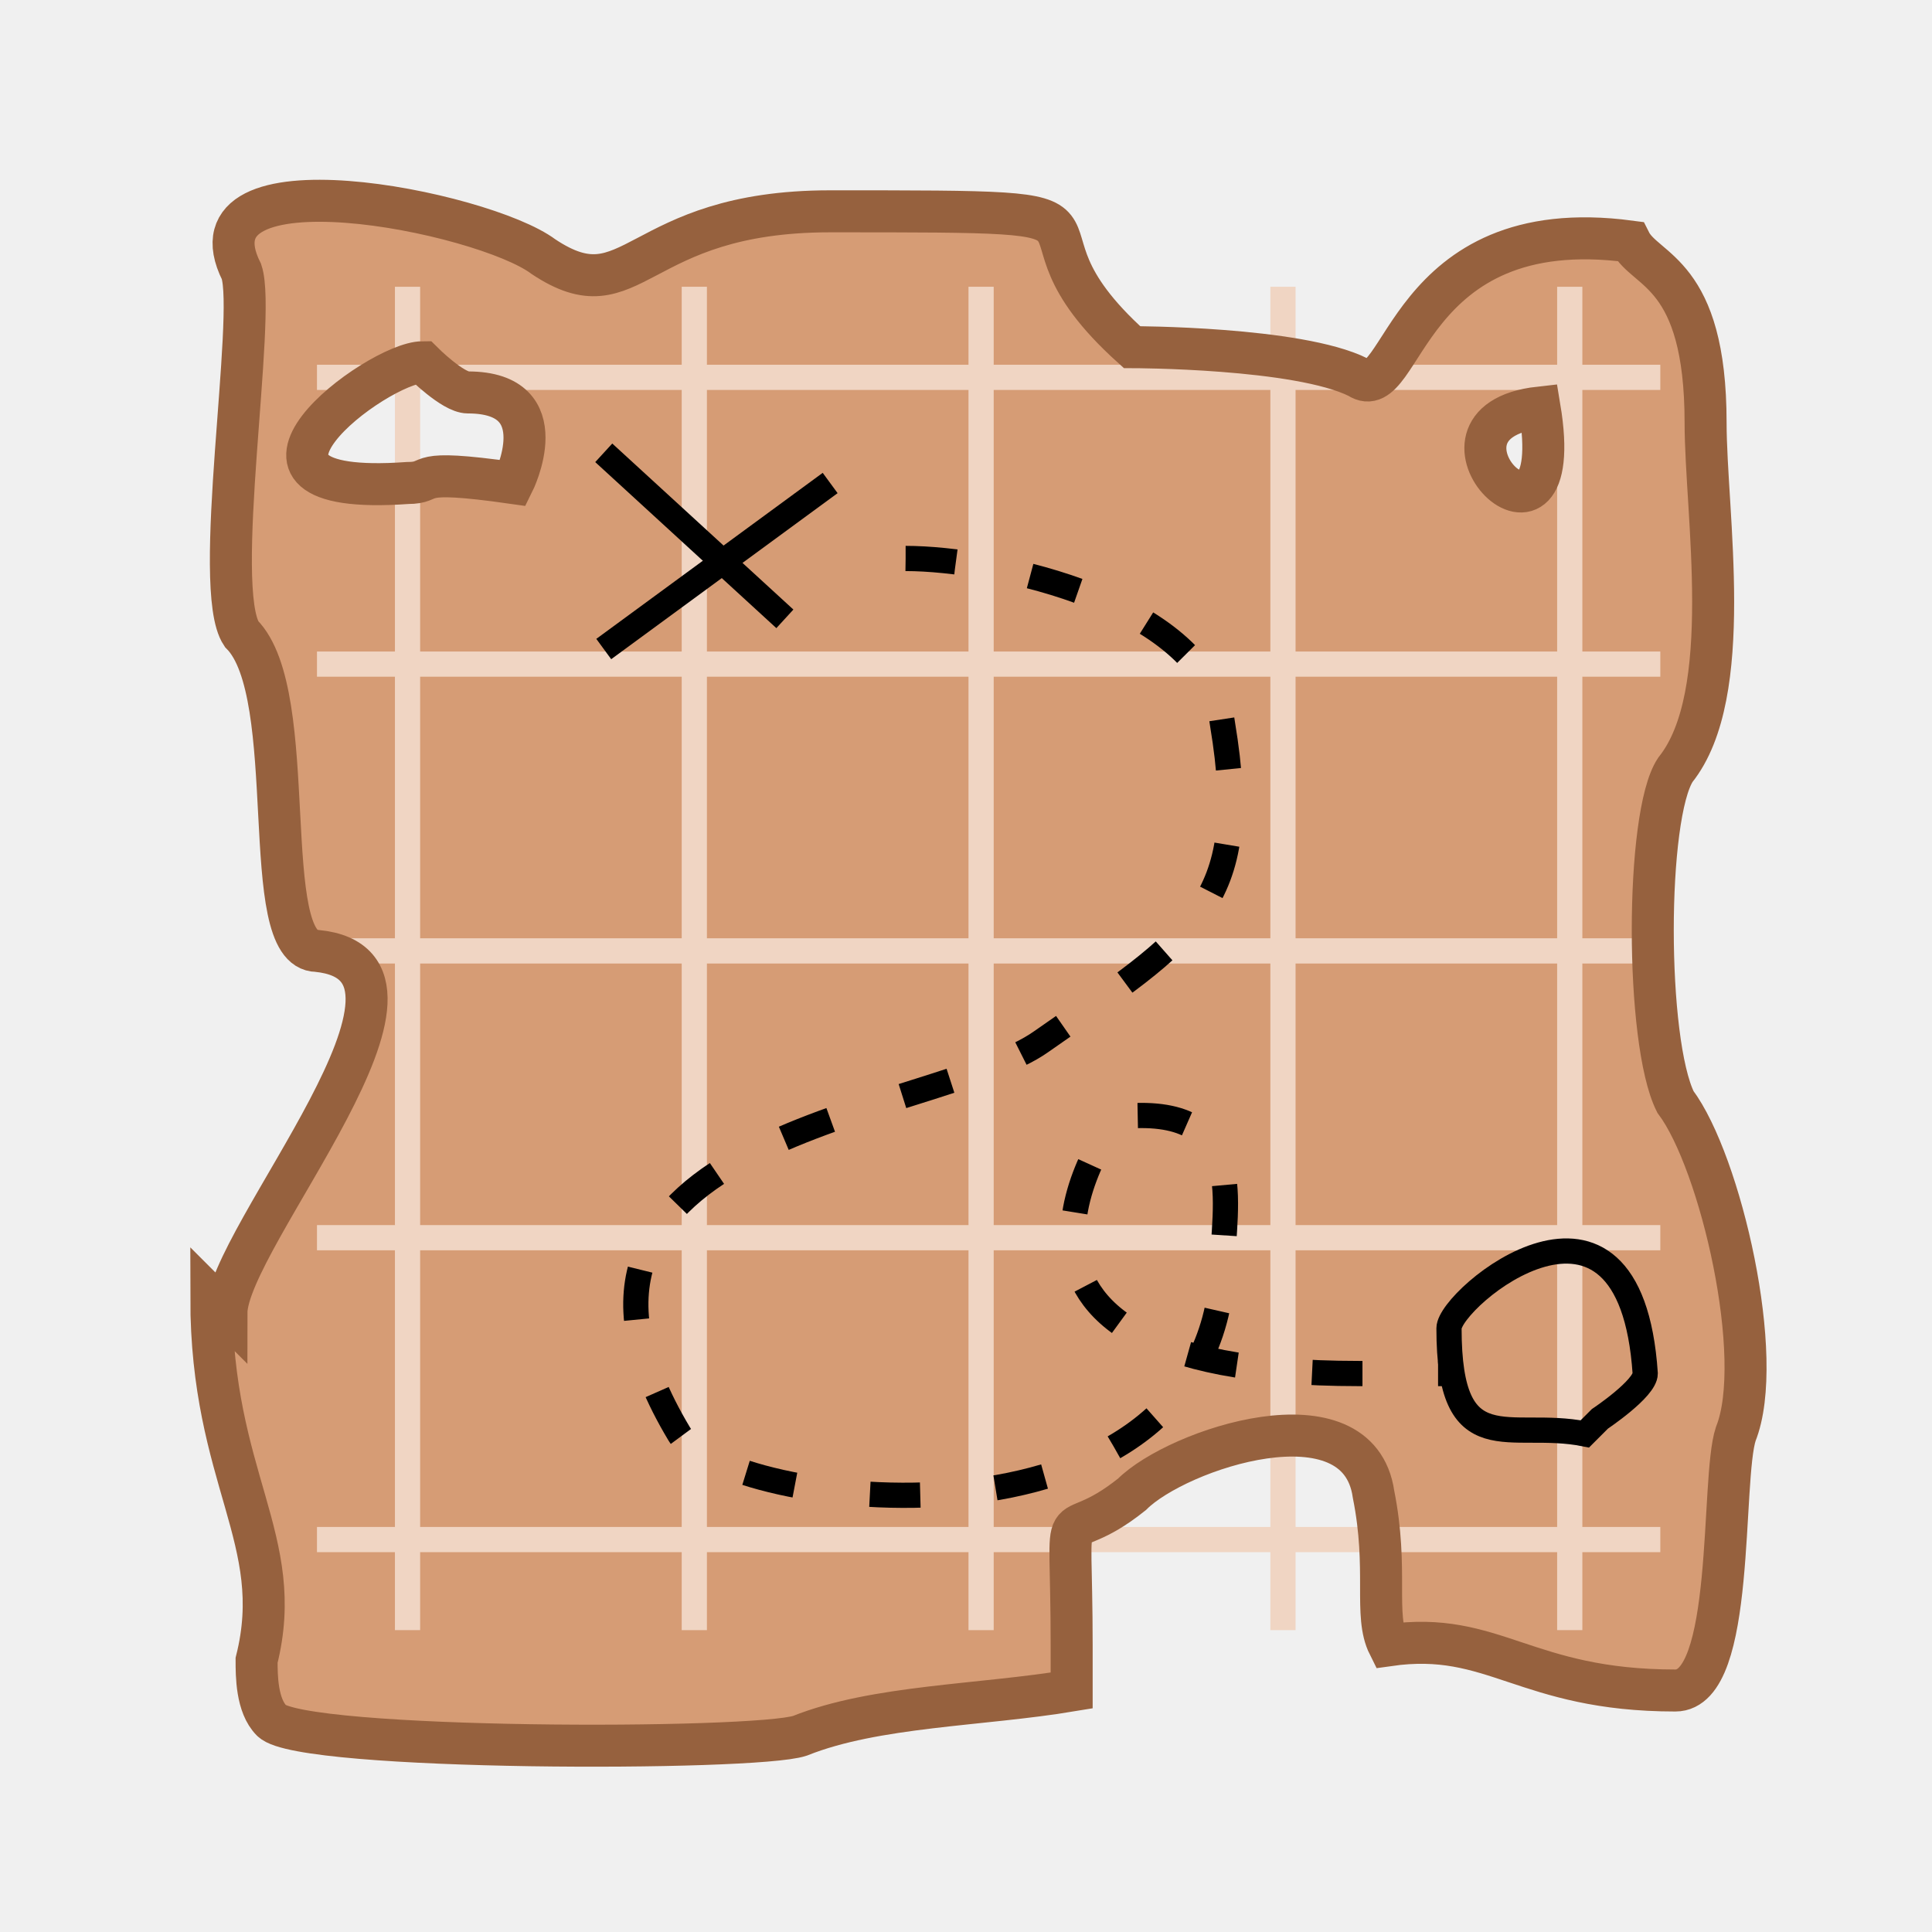
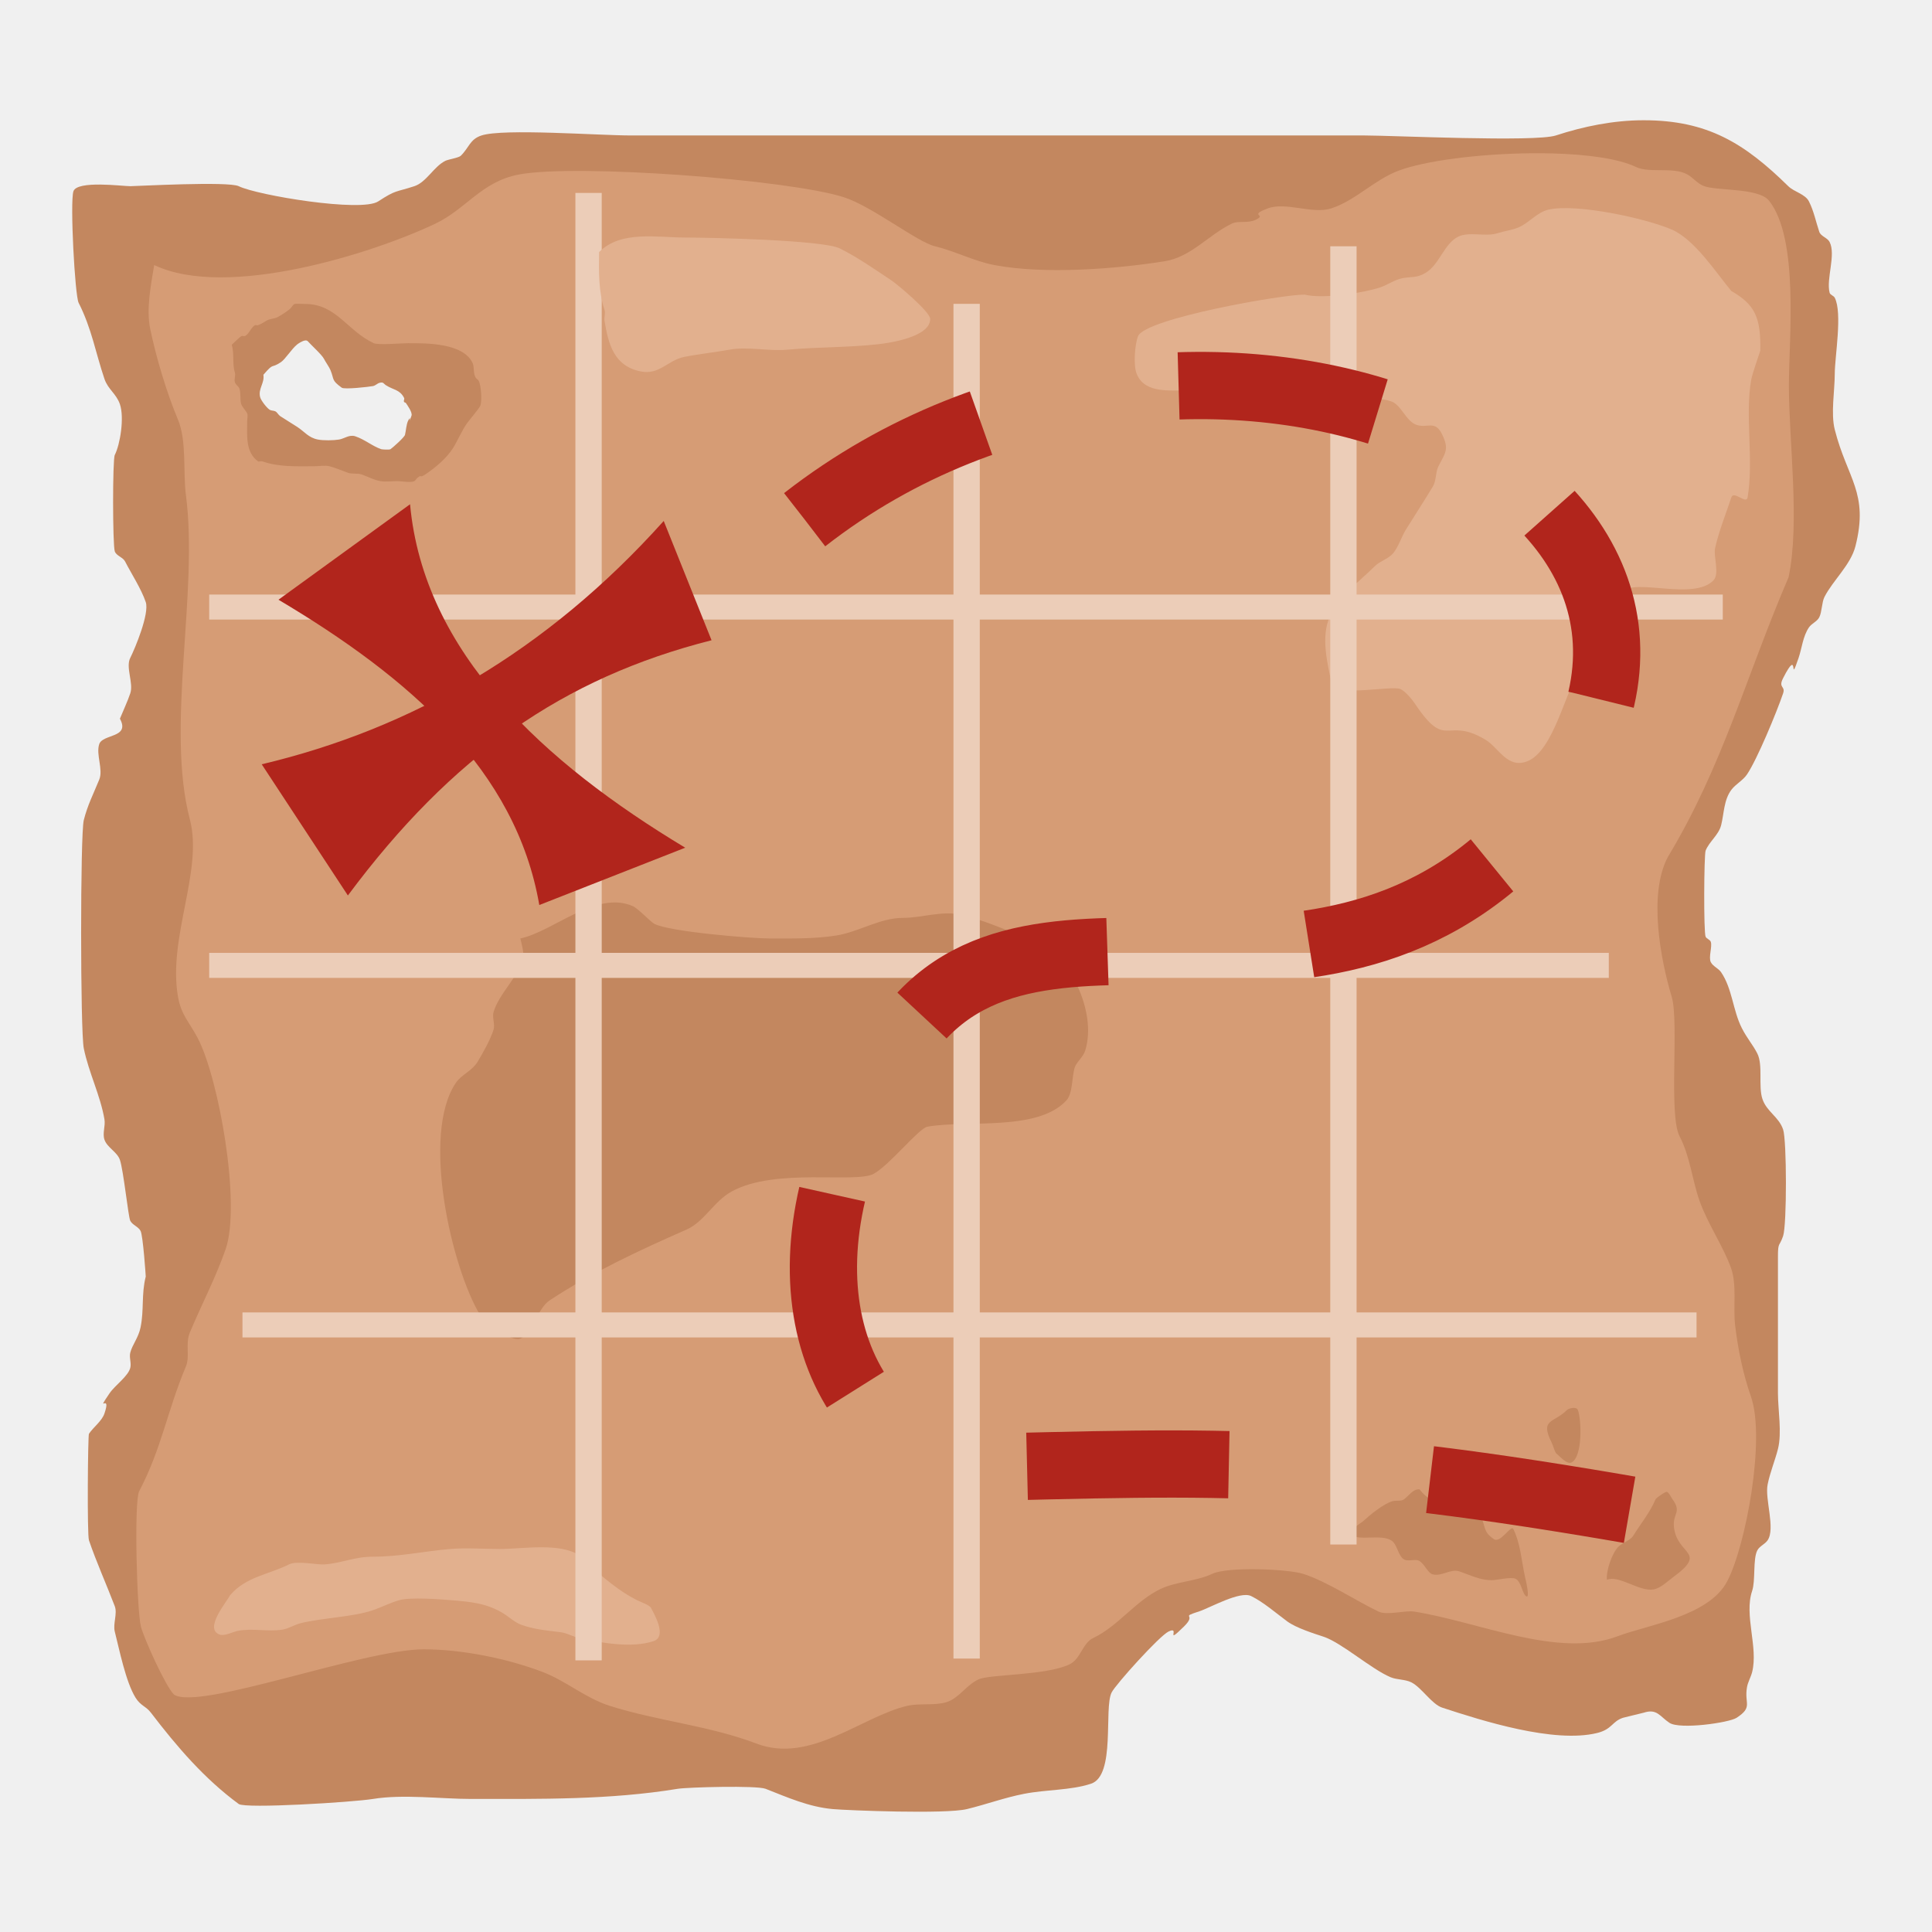
- <svg xmlns="http://www.w3.org/2000/svg" baseProfile="tiny" fill-rule="evenodd" height="128px" version="1.1" viewBox="0 0 128 128" width="128px">
-   <g visibility="hidden">
-     <rect fill="none" height="115" width="115" x="7" y="7" />
-   </g>
-   <g>
-     <path d="M102 27c2,12 -9,1 0,0l0 0zm-88 59c0,12 5,16 3,24 0,1 0,3 1,4 2,2 32,2 35,1 5,-2 12,-2 18,-3 0,-1 0,-2 0,-3 0,-11 -1,-6 4,-10 3,-3 15,-7 16,0 1,5 0,8 1,10 7,-1 9,3 19,3 4,0 3,-14 4,-17 2,-5 -1,-18 -4,-22 -2,-4 -2,-19 0,-22 4,-5 2,-17 2,-23 0,-10 -4,-10 -5,-12 -15,-2 -15,11 -18,9 -4,-2 -15,-2 -15,-2 -10,-9 3,-9 -20,-9 -13,0 -13,7 -19,3 -4,-3 -24,-7 -20,1 1,3 -2,21 0,24 4,4 1,21 5,21 10,1 -6,19 -6,24zm20 -54c-7,-1 -5,0 -7,0 -14,1 -2,-8 1,-8 0,0 2,2 3,2 6,0 3,6 3,6z" fill="#D69C75" />
-     <g>
-       <g>
-         <g>
-           <line fill="none" stroke="#F0D5C3" stroke-width="1.67" x1="21" x2="110" y1="102" y2="102" />
-           <g>
-             <path d="M21 82c30,0 59,0 89,0" fill="none" stroke="#F0D5C3" stroke-width="1.67" />
-             <path d="M21 63c30,0 59,0 89,0" fill="none" stroke="#F0D5C3" stroke-width="1.67" />
-             <path d="M21 44c30,0 59,0 89,0" fill="none" stroke="#F0D5C3" stroke-width="1.67" />
+ <svg xmlns="http://www.w3.org/2000/svg" baseProfile="tiny" height="128" version="1.1" viewBox="0 0 33.867 33.867" width="128">
+   <g style="display:inline">
+     <path d="M 108.898 7.967 C 106.901 7.967 104.92 8.372 103.08 8.975 C 101.701 9.426 92.216 8.975 90.418 8.975 L 63.727 8.975 L 41.824 8.975 C 39.637 8.975 33.354 8.499 31.9 8.975 C 31.128 9.227 31.08 9.78 30.531 10.318 C 30.388 10.459 29.713 10.554 29.506 10.656 C 28.743 11.031 28.252 12.074 27.451 12.336 C 26.182 12.751 26.251 12.562 25.057 13.344 C 23.929 14.082 17.049 12.941 15.816 12.336 C 15.126 11.997 8.991 12.336 8.631 12.336 C 8.121 12.336 5.115 11.937 4.865 12.672 C 4.63 13.366 4.961 19.576 5.209 20.062 C 6.076 21.765 6.334 23.377 6.92 25.104 C 7.158 25.805 7.707 26.082 7.945 26.783 C 8.248 27.673 7.961 29.442 7.604 30.145 C 7.453 30.44 7.46 36.104 7.604 36.527 C 7.706 36.828 8.143 36.916 8.287 37.199 C 8.674 37.959 9.359 39.012 9.656 39.889 C 9.914 40.648 8.935 42.986 8.631 43.584 C 8.309 44.216 8.861 45.257 8.631 45.936 C 8.437 46.508 8.173 47.055 7.945 47.615 C 8.641 48.903 6.807 48.617 6.576 49.297 C 6.342 49.987 6.851 50.974 6.576 51.648 C 6.178 52.627 5.81 53.316 5.551 54.336 C 5.314 55.267 5.319 68.321 5.551 69.457 C 5.88 71.071 6.65 72.572 6.92 74.16 C 6.995 74.602 6.776 75.079 6.92 75.504 C 7.1 76.035 7.765 76.316 7.945 76.848 C 8.185 77.554 8.497 80.618 8.631 80.881 C 8.775 81.164 9.17 81.269 9.314 81.553 C 9.478 81.874 9.659 84.564 9.656 84.576 C 9.359 85.744 9.55 86.779 9.314 87.936 C 9.172 88.637 8.768 89.079 8.631 89.617 C 8.548 89.943 8.714 90.299 8.631 90.625 C 8.488 91.185 7.61 91.791 7.262 92.305 C 6.265 93.772 7.414 92.194 6.92 93.648 C 6.749 94.152 6.198 94.542 5.893 94.992 C 5.822 95.096 5.765 101.674 5.893 102.049 C 6.369 103.452 7.048 104.962 7.604 106.416 C 7.791 106.907 7.473 107.586 7.604 108.098 C 7.918 109.333 8.329 111.411 8.973 112.465 C 9.315 113.025 9.658 113.025 10 113.473 C 11.728 115.734 13.537 117.843 15.816 119.521 C 16.25 119.841 23.371 119.405 24.715 119.186 C 26.712 118.859 29.234 119.186 31.217 119.186 C 35.842 119.186 40.386 119.253 44.904 118.514 C 45.553 118.408 50.134 118.282 50.723 118.514 C 52.158 119.077 53.588 119.716 55.17 119.857 C 56.17 119.947 62.658 120.204 64.068 119.857 C 65.374 119.537 66.55 119.101 67.832 118.85 C 69.338 118.554 70.908 118.627 72.281 118.178 C 73.934 117.637 73.118 113.175 73.65 112.129 C 73.926 111.588 76.799 108.4 77.414 108.098 C 78.257 107.684 77.106 109.073 78.441 107.762 C 79.354 106.866 78.098 107.2 79.467 106.752 C 80.16 106.525 82.157 105.384 82.891 105.744 C 83.714 106.148 84.542 106.876 85.285 107.424 C 85.869 107.854 87.046 108.226 87.68 108.434 C 88.874 108.824 90.849 110.582 92.129 111.121 C 92.552 111.299 93.082 111.253 93.498 111.457 C 94.18 111.792 94.851 112.908 95.551 113.137 C 98.181 113.998 102.951 115.52 105.818 114.816 C 106.814 114.572 106.799 114.048 107.529 113.809 C 107.635 113.774 108.793 113.507 108.898 113.473 C 109.79 113.181 109.967 113.724 110.609 114.145 C 111.304 114.599 114.553 114.139 115.057 113.809 C 116.155 113.09 115.556 112.889 115.742 111.793 C 115.801 111.444 115.996 111.129 116.084 110.785 C 116.503 109.14 115.539 107.014 116.084 105.408 C 116.319 104.715 116.127 103.307 116.426 102.721 C 116.57 102.437 116.932 102.312 117.111 102.049 C 117.641 101.268 116.916 99.312 117.111 98.354 C 117.281 97.519 117.593 96.793 117.795 96 C 118.069 94.923 117.795 93.413 117.795 92.305 L 117.795 83.232 C 117.795 82.268 117.892 82.609 118.137 81.889 C 118.39 81.143 118.381 75.552 118.137 74.832 C 117.85 73.986 117.055 73.662 116.768 72.816 C 116.48 71.971 116.82 70.567 116.426 69.793 C 116.117 69.187 115.766 68.829 115.4 68.111 C 114.807 66.946 114.775 65.511 114.031 64.416 C 113.852 64.152 113.49 64.027 113.346 63.744 C 113.182 63.422 113.455 62.723 113.346 62.4 C 113.294 62.25 113.076 62.206 113.004 62.064 C 112.865 61.792 112.894 56.622 113.004 56.352 C 113.249 55.749 113.865 55.324 114.031 54.672 C 114.222 53.924 114.204 52.989 114.715 52.32 C 115.005 51.94 115.474 51.708 115.742 51.312 C 116.411 50.328 117.71 47.192 118.137 45.936 C 118.308 45.432 117.795 45.6 118.137 44.928 C 119.251 42.74 118.48 45.598 119.164 43.584 C 119.38 42.948 119.447 42.159 119.848 41.568 C 120.027 41.305 120.389 41.18 120.533 40.896 C 120.709 40.552 120.7 39.897 120.875 39.553 C 121.432 38.458 122.614 37.425 122.928 36.191 C 123.83 32.649 122.388 31.722 121.559 28.463 C 121.288 27.399 121.559 25.869 121.559 24.768 C 121.559 23.643 122.077 20.745 121.559 19.727 C 121.486 19.585 121.256 19.544 121.217 19.391 C 120.981 18.465 121.65 16.882 121.217 16.031 C 121.072 15.748 120.635 15.66 120.533 15.359 C 120.317 14.722 120.172 13.98 119.848 13.344 C 119.597 12.851 118.872 12.722 118.479 12.336 C 115.585 9.495 113.138 7.967 108.898 7.967 z M 18.137 19.322 L 31.949 24.916 L 30 31.779 L 21.102 32.713 L 13.221 28.137 L 18.137 19.322 z " style="fill:#c3875f;fill-opacity:1;stroke-width:5.347" transform="scale(0.2645833)" />
+     <path d="m 101.436,10.154 c -3.423,0.034 -7.034,0.491 -8.791,1.16 -1.616,0.615 -2.868,1.992 -4.463,2.498 -1.24,0.393 -2.989,-0.461 -4.199,0 -1.313,0.5 -0.002,0.375 -0.789,0.75 -0.536,0.255 -1.132,0.04 -1.574,0.25 -1.536,0.731 -2.695,2.217 -4.463,2.498 -3.241,0.514 -7.973,0.881 -11.287,0.25 -1.338,-0.255 -2.639,-0.939 -3.938,-1.248 -1.161,-0.276 -4.182,-2.661 -6.039,-3.25 -3.687,-1.17 -17.72,-2.223 -21.525,-1.498 -2.461,0.468 -3.487,2.284 -5.512,3.248 -4.168,1.984 -13.826,5.039 -18.639,2.748 -0.215,1.3 -0.542,2.912 -0.262,4.248 0.392,1.866 1.074,4.181 1.838,5.998 0.588,1.399 0.327,3.489 0.525,4.998 0.848,6.459 -1.352,15.347 0.262,21.49 0.893,3.401 -1.474,7.822 -0.787,11.746 0.211,1.208 0.733,1.644 1.312,2.748 1.376,2.619 2.889,10.992 1.838,13.994 -0.667,1.903 -1.574,3.619 -2.363,5.498 -0.315,0.749 0.018,1.583 -0.262,2.25 -1.241,2.953 -1.606,5.431 -3.1,8.275 -0.344,0.655 -0.152,7.936 0.119,8.967 0.207,0.79 1.638,3.974 2.197,4.506 1.669,1.067 12.562,-3.006 16.533,-3.006 2.547,0 5.55,0.613 7.875,1.498 1.557,0.593 2.848,1.738 4.463,2.25 3.155,1.001 6.605,1.314 9.713,2.498 3.561,1.356 6.927,-1.773 9.975,-2.498 0.805,-0.192 1.851,-0.004 2.625,-0.25 0.818,-0.26 1.282,-1.111 2.1,-1.5 0.75,-0.357 4.457,-0.248 6.037,-1 0.752,-0.358 0.852,-1.403 1.576,-1.748 1.663,-0.791 2.79,-2.454 4.463,-3.25 1.047,-0.498 2.372,-0.503 3.412,-0.998 1.04,-0.495 5.024,-0.322 6.037,0 1.56,0.495 3.529,1.803 4.988,2.498 0.57,0.271 1.762,-0.095 2.361,0 4.307,0.683 9.573,3.122 13.482,1.633 1.951,-0.743 6.037,-1.313 7.256,-3.633 1.238,-2.356 2.554,-9.451 1.576,-12.244 -0.513,-1.464 -0.859,-3.107 -1.051,-4.748 -0.135,-1.16 0.126,-2.641 -0.262,-3.748 -0.501,-1.429 -1.565,-2.966 -2.102,-4.498 -0.48,-1.37 -0.618,-2.925 -1.312,-4.248 -0.741,-1.411 -0.027,-7.592 -0.523,-9.246 -0.747,-2.488 -1.554,-6.79 -0.264,-9.246 3.677,-6.112 5.147,-11.884 8.008,-18.553 0.757,-3.602 0.021,-8.974 0.021,-12.695 0,-3.119 0.684,-9.71 -1.312,-12.244 -0.695,-0.882 -3.49,-0.636 -4.354,-0.988 -0.402,-0.164 -0.676,-0.536 -1.051,-0.75 -0.931,-0.532 -2.512,-0.071 -3.412,-0.5 -1.172,-0.558 -3.228,-0.835 -5.51,-0.898 -0.475,-0.013 -0.96,-0.017 -1.449,-0.012 z m -81.521,11.287 5.271,2.687 4.136,3.456 -2.543,3.264 -6.924,-0.963 -3.204,-2.725 -0.041,-3.941 z" style="fill:#d69c75;fill-opacity:1;stroke:none;stroke-width:1.069px;stroke-linecap:butt;stroke-linejoin:miter;stroke-opacity:1" transform="scale(0.2645833)" />
+     <path d="m 9.121,16.451 c 0.581,-0.123 1.33,-0.849 1.971,-0.567 0.097,0.043 0.31,0.273 0.376,0.309 0.253,0.139 1.698,0.258 2.018,0.258 0.395,0 0.786,0.009 1.173,-0.052 0.4,-0.063 0.761,-0.309 1.173,-0.309 0.329,0 0.693,-0.134 1.033,-0.052 0.371,0.091 0.678,0.231 1.033,0.361 0.077,0.028 0.21,0.012 0.282,0.052 0.546,0.3 1.056,1.265 0.845,1.96 -0.039,0.127 -0.154,0.2 -0.188,0.309 -0.047,0.154 -0.032,0.448 -0.141,0.567 -0.505,0.555 -1.765,0.34 -2.441,0.464 -0.147,0.027 -0.663,0.674 -0.939,0.825 -0.314,0.173 -1.721,-0.112 -2.488,0.309 -0.319,0.175 -0.478,0.53 -0.798,0.671 -0.815,0.358 -1.634,0.737 -2.394,1.238 -0.223,0.147 -0.298,0.591 -0.516,0.671 -0.162,0.059 -0.62,-0.273 -0.704,-0.413 -0.496,-0.817 -1.043,-3.166 -0.422,-4.075 0.094,-0.137 0.282,-0.207 0.376,-0.361 0.089,-0.147 0.23,-0.397 0.282,-0.567 0.028,-0.093 -0.028,-0.217 0,-0.309 0.099,-0.326 0.414,-0.59 0.516,-0.928 0.028,-0.093 -0.032,-0.296 -0.047,-0.361 z" style="fill:#c3875f;fill-opacity:1;stroke:none;stroke-width:0.29px;stroke-linecap:butt;stroke-linejoin:miter;stroke-opacity:1" />
+     <path d="m 4.036,27.961 c 0.272,-0.321 0.679,-0.362 1.031,-0.538 0.139,-0.07 0.491,0.011 0.628,0 0.321,-0.027 0.507,-0.135 0.852,-0.135 0.456,0 0.894,-0.097 1.345,-0.135 0.287,-0.024 0.587,0 0.874,0 0.39,0 1.047,-0.117 1.39,0.112 0.062,0.041 0.101,0.108 0.157,0.157 0.263,0.23 0.541,0.472 0.852,0.628 0.054,0.027 0.223,0.087 0.247,0.135 0.049,0.098 0.29,0.501 0.045,0.583 -0.377,0.126 -0.896,0.032 -1.278,-0.045 C 10.057,28.699 9.951,28.627 9.821,28.611 9.573,28.58 9.354,28.562 9.126,28.477 9.025,28.439 8.907,28.332 8.812,28.275 8.525,28.102 8.242,28.078 7.915,28.051 c -0.205,-0.017 -0.721,-0.057 -0.919,0 -0.155,0.044 -0.317,0.128 -0.471,0.179 -0.347,0.116 -0.883,0.131 -1.256,0.224 -0.103,0.026 -0.216,0.096 -0.314,0.112 -0.254,0.042 -0.532,-0.028 -0.785,0.022 -0.086,0.017 -0.233,0.094 -0.314,0.067 -0.292,-0.097 0.118,-0.572 0.179,-0.695 z" style="fill:#e2b08e;fill-opacity:1;stroke:none;stroke-width:0.265px;stroke-linecap:butt;stroke-linejoin:miter;stroke-opacity:1" />
+     <path d="m 22.866,5.165 c -0.371,-0.006 -2.792,0.417 -2.917,0.729 -0.056,0.141 -0.08,0.49 -0.032,0.634 0.117,0.352 0.527,0.317 0.824,0.317 0.539,0 1.15,-0.089 1.681,0 0.261,0.043 0.485,0.141 0.761,0.159 0.372,0.023 0.847,-0.088 1.205,0.032 0.173,0.058 0.26,0.351 0.444,0.412 0.188,0.063 0.321,-0.087 0.444,0.159 0.137,0.275 0.054,0.336 -0.063,0.571 -0.049,0.097 -0.034,0.247 -0.095,0.349 -0.151,0.252 -0.318,0.506 -0.476,0.761 -0.071,0.115 -0.131,0.306 -0.222,0.412 -0.084,0.098 -0.23,0.135 -0.317,0.222 -0.254,0.254 -0.633,0.529 -0.793,0.888 -0.161,0.362 -0.037,0.828 0.032,1.173 0.049,0.247 1.051,0.029 1.205,0.095 0.084,0.036 0.204,0.179 0.254,0.254 0.559,0.839 0.542,0.218 1.237,0.634 0.236,0.141 0.382,0.511 0.729,0.381 0.474,-0.178 0.678,-1.266 0.951,-1.649 0.126,-0.176 0.581,-0.391 0.666,-0.602 0.057,-0.142 0.011,-0.677 0.063,-0.729 0.229,-0.229 1.235,0.161 1.586,-0.19 0.118,-0.118 -0.002,-0.421 0.032,-0.571 0.064,-0.286 0.194,-0.614 0.285,-0.888 0.042,-0.126 0.263,0.132 0.285,0 0.11,-0.659 -0.049,-1.441 0.063,-2.061 C 30.718,6.546 30.83,6.234 30.857,6.148 30.868,5.568 30.766,5.34 30.349,5.101 30.09,4.79 29.708,4.197 29.303,4.023 28.841,3.825 27.64,3.565 27.147,3.674 c -0.206,0.046 -0.349,0.241 -0.539,0.317 -0.109,0.044 -0.241,0.059 -0.349,0.095 -0.216,0.072 -0.504,-0.033 -0.698,0.063 -0.249,0.125 -0.327,0.488 -0.571,0.634 -0.16,0.096 -0.244,0.061 -0.412,0.095 -0.13,0.026 -0.259,0.118 -0.381,0.159 -0.293,0.098 -1.005,0.209 -1.332,0.127 z" style="fill:#e2b08e;fill-opacity:1;stroke:none;stroke-width:0.265px;stroke-linecap:butt;stroke-linejoin:miter;stroke-opacity:1" />
+     <path d="m 24.886,26.108 c -0.122,-0.011 -0.185,0.113 -0.283,0.18 -0.043,0.029 -0.139,0.012 -0.189,0.026 -0.161,0.044 -0.395,0.239 -0.528,0.359 -0.013,0.012 -0.258,0.16 -0.189,0.231 0.111,0.114 0.52,-0.019 0.698,0.103 0.089,0.06 0.106,0.223 0.189,0.308 0.081,0.082 0.22,-0.004 0.302,0.051 0.094,0.064 0.145,0.209 0.226,0.231 0.161,0.044 0.315,-0.104 0.471,-0.051 0.196,0.067 0.361,0.154 0.566,0.154 0.087,0 0.337,-0.061 0.415,-0.026 0.105,0.047 0.117,0.259 0.189,0.308 0.076,0.051 -0.017,-0.326 -0.019,-0.334 -0.064,-0.291 -0.078,-0.583 -0.207,-0.847 -0.038,-0.077 -0.225,0.258 -0.339,0.18 -0.201,-0.137 -0.134,-0.209 -0.245,-0.436 -0.02,-0.041 -0.27,0.009 -0.302,0 -0.06,-0.016 -0.115,-0.091 -0.17,-0.128 -0.034,-0.023 -0.096,0.016 -0.132,0 -0.165,-0.075 -0.328,-0.139 -0.453,-0.308 z" style="fill:#c3875f;fill-opacity:1;stroke:none;stroke-width:0.367px;stroke-linecap:butt;stroke-linejoin:miter;stroke-opacity:1" />
+     <path d="m 28.169,27.692 c -0.019,-0.149 0.088,-0.469 0.203,-0.581 0.065,-0.064 0.207,-0.11 0.256,-0.188 0.134,-0.215 0.296,-0.411 0.394,-0.643 0.009,-0.021 0.178,-0.142 0.201,-0.128 0.045,0.028 0.063,0.085 0.094,0.128 0.171,0.233 -0.001,0.247 0.027,0.492 0.057,0.498 0.605,0.421 -0.022,0.881 -0.095,0.07 -0.214,0.188 -0.338,0.209 -0.248,0.043 -0.602,-0.256 -0.813,-0.17 z" style="fill:#c3875f;fill-opacity:1;stroke:none;stroke-width:0.265px;stroke-linecap:butt;stroke-linejoin:miter;stroke-opacity:1" />
+     <path d="m 27.278,25.477 c -0.037,-0.059 -0.049,-0.131 -0.079,-0.19 -0.209,-0.419 0.036,-0.337 0.27,-0.571 0.029,-0.029 0.164,-0.065 0.19,0 0.063,0.158 0.088,0.82 -0.111,0.92 -0.084,0.042 -0.216,-0.123 -0.27,-0.159 z" style="fill:#c3875f;fill-opacity:1;stroke:none;stroke-width:0.265px;stroke-linecap:butt;stroke-linejoin:miter;stroke-opacity:1" />
+     <path d="M 19.516 20.139 C 19.386 20.208 19.322 20.37 19.209 20.467 C 18.989 20.654 18.64 20.876 18.389 21.012 C 18.197 21.115 17.896 21.116 17.695 21.225 C 17.428 21.369 17.353 21.453 17.088 21.547 C 17.025 21.569 16.948 21.515 16.889 21.547 C 16.634 21.683 16.484 22.17 16.217 22.264 C 16.152 22.287 16.077 22.241 16.012 22.264 C 15.887 22.307 15.421 22.791 15.355 22.838 C 15.534 23.447 15.381 24.126 15.561 24.686 C 15.621 24.875 15.5 25.131 15.561 25.32 C 15.62 25.508 15.817 25.596 15.867 25.754 C 15.959 26.046 15.899 26.438 15.969 26.734 C 16.016 26.936 16.284 27.199 16.377 27.389 C 16.431 27.499 16.377 27.763 16.377 27.883 C 16.377 28.85 16.251 29.949 17.09 30.562 C 17.146 30.604 17.304 30.539 17.369 30.562 C 18.468 30.955 19.653 30.891 20.818 30.891 C 21.119 30.891 21.542 30.813 21.832 30.891 C 22.24 30.999 22.697 31.197 23.059 31.326 C 23.325 31.421 23.695 31.338 23.969 31.436 C 24.379 31.582 24.766 31.798 25.199 31.875 C 25.549 31.937 25.97 31.875 26.326 31.875 C 26.586 31.875 27.216 32.001 27.453 31.875 C 27.539 31.829 27.581 31.718 27.658 31.656 C 27.983 31.396 27.757 31.713 28.17 31.438 C 28.809 31.011 29.583 30.374 30.014 29.688 C 30.318 29.203 30.594 28.535 30.93 28.059 C 31.077 27.85 31.74 27.067 31.816 26.896 C 31.95 26.598 31.877 25.518 31.715 25.23 C 31.665 25.142 31.559 25.1 31.51 25.012 C 31.335 24.701 31.443 24.327 31.305 24.037 C 30.669 22.704 28.187 22.738 27.033 22.738 C 26.608 22.738 25.06 22.874 24.766 22.738 C 23.023 21.936 22.282 20.139 20.229 20.139 C 20.166 20.139 19.572 20.108 19.516 20.139 z M 20.227 22.557 C 20.294 22.55 20.352 22.564 20.393 22.609 C 20.629 22.876 21.323 23.498 21.465 23.777 C 21.565 23.975 21.817 24.328 21.896 24.523 C 22.159 25.172 21.944 25.175 22.641 25.686 C 22.819 25.816 24.465 25.628 24.717 25.578 C 24.875 25.547 24.993 25.403 25.148 25.363 C 25.416 25.295 25.398 25.413 25.576 25.527 C 26.072 25.844 26.492 25.807 26.775 26.367 C 26.826 26.467 26.644 26.634 26.883 26.688 C 26.989 26.846 27.337 27.325 27.264 27.539 C 27.009 28.282 27.29 27.39 27.047 27.859 C 26.913 28.117 26.902 28.531 26.832 28.809 C 26.79 28.974 26.032 29.649 25.871 29.76 C 25.798 29.81 25.323 29.781 25.26 29.76 C 24.669 29.561 24.167 29.113 23.537 28.906 C 23.139 28.775 22.817 29.063 22.465 29.121 C 22.094 29.182 21.428 29.192 21.061 29.121 C 20.446 29.002 20.187 28.61 19.703 28.291 C 19.343 28.053 18.935 27.815 18.562 27.568 C 18.445 27.49 18.368 27.315 18.242 27.252 C 18.128 27.195 17.983 27.217 17.873 27.152 C 17.687 27.043 17.293 26.539 17.234 26.311 C 17.092 25.754 17.541 25.378 17.451 24.83 C 18.185 23.978 17.906 24.461 18.607 23.998 C 18.9 23.805 19.335 23.099 19.686 22.822 C 19.75 22.772 20.025 22.575 20.227 22.557 z " style="fill:#c3875f;fill-opacity:1;stroke:none;stroke-width:1.248px;stroke-linecap:butt;stroke-linejoin:miter;stroke-opacity:1" transform="scale(0.2645833)" />
+     <g style="clip-rule:evenodd;display:inline;mix-blend-mode:normal;fill:#ffffff;fill-rule:evenodd;stroke:#eccdb8;stroke-width:20.53;stroke-miterlimit:4;stroke-dasharray:none;stroke-opacity:1;image-rendering:optimizeQuality;shape-rendering:geometricPrecision;text-rendering:geometricPrecision" transform="matrix(0.0224657,0,0,0.02136487,-7.520581,-14.86828)">
+       <g style="fill:#ffffff;stroke:#eccdb8;stroke-width:20.53;stroke-miterlimit:4;stroke-dasharray:none;stroke-opacity:1">
+         <g style="fill:#ffffff;stroke:#eccdb8;stroke-width:20.53;stroke-miterlimit:4;stroke-dasharray:none;stroke-opacity:1">
+           <g style="fill:#ffffff;stroke:#eccdb8;stroke-width:20.53;stroke-miterlimit:4;stroke-dasharray:none;stroke-opacity:1">
+             <g style="fill:#ffffff;stroke:#eccdb8;stroke-width:20.53;stroke-miterlimit:4;stroke-dasharray:none;stroke-opacity:1" />
+             <g style="fill:#ffffff;stroke:#eccdb8;stroke-width:20.53;stroke-miterlimit:4;stroke-dasharray:none;stroke-opacity:1">
+               <g style="fill:#ffffff;stroke:#eccdb8;stroke-width:20.53;stroke-miterlimit:4;stroke-dasharray:none;stroke-opacity:1" />
+               <g style="fill:#ffffff;stroke:#eccdb8;stroke-width:20.53;stroke-miterlimit:4;stroke-dasharray:none;stroke-opacity:1" />
+             </g>
+             <g style="fill:#ffffff;stroke:#eccdb8;stroke-width:20.53;stroke-miterlimit:4;stroke-dasharray:none;stroke-opacity:1">
+               <g style="fill:#ffffff;stroke:#eccdb8;stroke-width:20.53;stroke-miterlimit:4;stroke-dasharray:none;stroke-opacity:1" />
+               <g style="fill:#ffffff;stroke:#eccdb8;stroke-width:20.53;stroke-miterlimit:4;stroke-dasharray:none;stroke-opacity:1" />
+             </g>
+             <g style="fill:#ffffff;stroke:#eccdb8;stroke-width:20.53;stroke-miterlimit:4;stroke-dasharray:none;stroke-opacity:1">
+               <g style="fill:#ffffff;stroke:#eccdb8;stroke-width:20.53;stroke-miterlimit:4;stroke-dasharray:none;stroke-opacity:1" />
+               <g style="fill:#ffffff;stroke:#eccdb8;stroke-width:20.53;stroke-miterlimit:4;stroke-dasharray:none;stroke-opacity:1" />
+             </g>
+             <g style="fill:#ffffff;stroke:#eccdb8;stroke-width:20.53;stroke-miterlimit:4;stroke-dasharray:none;stroke-opacity:1">
+               <g style="fill:#ffffff;stroke:#eccdb8;stroke-width:20.53;stroke-miterlimit:4;stroke-dasharray:none;stroke-opacity:1" />
+               <g style="fill:#ffffff;stroke:#eccdb8;stroke-width:20.53;stroke-miterlimit:4;stroke-dasharray:none;stroke-opacity:1" />
+             </g>
+             <g style="fill:#ffffff;stroke:#eccdb8;stroke-width:20.53;stroke-miterlimit:4;stroke-dasharray:none;stroke-opacity:1">
+               <g style="fill:#ffffff;stroke:#eccdb8;stroke-width:20.53;stroke-miterlimit:4;stroke-dasharray:none;stroke-opacity:1" />
+               <g style="fill:#ffffff;stroke:#eccdb8;stroke-width:20.53;stroke-miterlimit:4;stroke-dasharray:none;stroke-opacity:1" />
+             </g>
+             <g style="fill:#ffffff;stroke:#eccdb8;stroke-width:20.53;stroke-miterlimit:4;stroke-dasharray:none;stroke-opacity:1">
+               <g style="fill:#ffffff;stroke:#eccdb8;stroke-width:20.53;stroke-miterlimit:4;stroke-dasharray:none;stroke-opacity:1" />
+               <g style="fill:#ffffff;stroke:#eccdb8;stroke-width:20.53;stroke-miterlimit:4;stroke-dasharray:none;stroke-opacity:1" />
+             </g>
+             <g style="fill:#ffffff;stroke:#eccdb8;stroke-width:20.53;stroke-miterlimit:4;stroke-dasharray:none;stroke-opacity:1">
+               <g style="fill:#ffffff;stroke:#eccdb8;stroke-width:20.53;stroke-miterlimit:4;stroke-dasharray:none;stroke-opacity:1" />
+               <g style="fill:#ffffff;stroke:#eccdb8;stroke-width:20.53;stroke-miterlimit:4;stroke-dasharray:none;stroke-opacity:1" />
+             </g>
+             <g style="fill:#ffffff;stroke:#eccdb8;stroke-width:20.53;stroke-miterlimit:4;stroke-dasharray:none;stroke-opacity:1">
+               <g style="fill:#ffffff;stroke:#eccdb8;stroke-width:20.53;stroke-miterlimit:4;stroke-dasharray:none;stroke-opacity:1" />
+               <g style="fill:#ffffff;stroke:#eccdb8;stroke-width:20.53;stroke-miterlimit:4;stroke-dasharray:none;stroke-opacity:1" />
+             </g>
+             <g style="fill:#ffffff;stroke:#eccdb8;stroke-width:20.53;stroke-miterlimit:4;stroke-dasharray:none;stroke-opacity:1">
+               <g style="fill:#ffffff;stroke:#eccdb8;stroke-width:20.53;stroke-miterlimit:4;stroke-dasharray:none;stroke-opacity:1" />
+               <g style="fill:#ffffff;stroke:#eccdb8;stroke-width:20.53;stroke-miterlimit:4;stroke-dasharray:none;stroke-opacity:1" />
+             </g>
+             <g style="fill:#ffffff;stroke:#eccdb8;stroke-width:20.53;stroke-miterlimit:4;stroke-dasharray:none;stroke-opacity:1">
+               <g style="fill:#ffffff;stroke:#eccdb8;stroke-width:20.53;stroke-miterlimit:4;stroke-dasharray:none;stroke-opacity:1" />
+               <g style="fill:#ffffff;stroke:#eccdb8;stroke-width:20.53;stroke-miterlimit:4;stroke-dasharray:none;stroke-opacity:1" />
+             </g>
+             <g style="fill:#ffffff;stroke:#eccdb8;stroke-width:20.53;stroke-miterlimit:4;stroke-dasharray:none;stroke-opacity:1">
+               <g style="fill:#ffffff;stroke:#eccdb8;stroke-width:20.53;stroke-miterlimit:4;stroke-dasharray:none;stroke-opacity:1" />
+               <g style="fill:#ffffff;stroke:#eccdb8;stroke-width:20.53;stroke-miterlimit:4;stroke-dasharray:none;stroke-opacity:1" />
+             </g>
+             <g style="fill:#ffffff;stroke:#eccdb8;stroke-width:20.53;stroke-miterlimit:4;stroke-dasharray:none;stroke-opacity:1">
+               <g style="fill:#ffffff;stroke:#eccdb8;stroke-width:20.53;stroke-miterlimit:4;stroke-dasharray:none;stroke-opacity:1" />
+               <g style="fill:#ffffff;stroke:#eccdb8;stroke-width:20.53;stroke-miterlimit:4;stroke-dasharray:none;stroke-opacity:1" />
+             </g>
+             <g style="fill:#ffffff;stroke:#eccdb8;stroke-width:20.53;stroke-miterlimit:4;stroke-dasharray:none;stroke-opacity:1">
+               <g style="fill:#ffffff;stroke:#eccdb8;stroke-width:20.53;stroke-miterlimit:4;stroke-dasharray:none;stroke-opacity:1" />
+               <g style="fill:#ffffff;stroke:#eccdb8;stroke-width:20.53;stroke-miterlimit:4;stroke-dasharray:none;stroke-opacity:1" />
+             </g>
+             <g style="fill:#ffffff;stroke:#eccdb8;stroke-width:20.53;stroke-miterlimit:4;stroke-dasharray:none;stroke-opacity:1">
+               <g style="fill:#ffffff;stroke:#eccdb8;stroke-width:20.53;stroke-miterlimit:4;stroke-dasharray:none;stroke-opacity:1" />
+               <g style="fill:#ffffff;stroke:#eccdb8;stroke-width:20.53;stroke-miterlimit:4;stroke-dasharray:none;stroke-opacity:1" />
+             </g>
+             <g style="fill:#ffffff;stroke:#eccdb8;stroke-width:20.53;stroke-miterlimit:4;stroke-dasharray:none;stroke-opacity:1">
+               <g style="fill:#ffffff;stroke:#eccdb8;stroke-width:20.53;stroke-miterlimit:4;stroke-dasharray:none;stroke-opacity:1" />
+               <g style="fill:#ffffff;stroke:#eccdb8;stroke-width:20.53;stroke-miterlimit:4;stroke-dasharray:none;stroke-opacity:1" />
+             </g>
+             <g style="fill:#ffffff;stroke:#eccdb8;stroke-width:20.53;stroke-miterlimit:4;stroke-dasharray:none;stroke-opacity:1">
+               <g style="fill:#ffffff;stroke:#eccdb8;stroke-width:20.53;stroke-miterlimit:4;stroke-dasharray:none;stroke-opacity:1" />
+               <g style="fill:#ffffff;stroke:#eccdb8;stroke-width:20.53;stroke-miterlimit:4;stroke-dasharray:none;stroke-opacity:1" />
+             </g>
+             <polyline fill="none" points="794,2079 794,2078 794,1783 794,1488 794,1194 794,899 794,898 " stroke="#000000" stroke-width="2.362" style="fill:#ffffff;stroke:#eccdb8;stroke-width:20.53;stroke-miterlimit:4;stroke-dasharray:none;stroke-opacity:1" transform="matrix(1,0,0,1.01948,0,-61.27755)" />
+             <polyline fill="none" points="1089,2079 1089,2078 1089,1783 1089,1488 1089,1194 1089,899 1089,898 " stroke="#000000" stroke-width="2.362" style="fill:#ffffff;stroke:#eccdb8;stroke-width:20.53;stroke-miterlimit:4;stroke-dasharray:none;stroke-opacity:1" transform="matrix(1,0,0,0.9411589,0,100.0672)" />
+             <polyline fill="none" points="1383,2079 1383,2078 1383,1783 1383,1488 1383,1194 1383,899 1383,898 " stroke="#000000" stroke-width="2.362" style="fill:#ffffff;stroke:#eccdb8;stroke-width:20.53;stroke-miterlimit:4;stroke-dasharray:none;stroke-opacity:1" transform="matrix(1,0,0,0.9019099,0,88.08495)" />
+             <polyline fill="none" points="498,1783 499,1783 794,1783 1089,1783 1383,1783 1678,1783 1679,1783 " stroke="#000000" stroke-width="2.362" style="fill:#ffffff;stroke:#eccdb8;stroke-width:20.53;stroke-miterlimit:4;stroke-dasharray:none;stroke-opacity:1" transform="matrix(0.9606969,0,0,1,45.52305,0)" />
+             <polyline fill="none" points="498,1488 499,1488 794,1488 1089,1488 1383,1488 1678,1488 1679,1488 " stroke="#000000" stroke-width="2.362" style="fill:#ffffff;stroke:#eccdb8;stroke-width:20.53;stroke-miterlimit:4;stroke-dasharray:none;stroke-opacity:1" transform="matrix(0.924704,0,0,1,37.49741,0)" />
+             <polyline fill="none" points="498,1194 499,1194 794,1194 1089,1194 1383,1194 1678,1194 1679,1194 " stroke="#000000" stroke-width="2.362" style="fill:#ffffff;stroke:#eccdb8;stroke-width:20.53;stroke-miterlimit:4;stroke-dasharray:none;stroke-opacity:1" />
          </g>
-           <line fill="none" stroke="#F0D5C3" stroke-width="1.67" x1="21" x2="110" y1="25" y2="25" />
-           <line fill="none" stroke="#F0D5C3" stroke-width="1.67" x1="27" x2="27" y1="19" y2="108" />
-           <g>
-             <path d="M46 19c0,30 0,59 0,89" fill="none" stroke="#F0D5C3" stroke-width="1.67" />
-             <path d="M65 19c0,30 0,59 0,89" fill="none" stroke="#F0D5C3" stroke-width="1.67" />
-             <path d="M85 19c0,30 0,59 0,89" fill="none" stroke="#F0D5C3" stroke-width="1.67" />
-           </g>
-           <line fill="none" stroke="#F0D5C3" stroke-width="1.67" x1="104" x2="104" y1="19" y2="108" />
        </g>
      </g>
    </g>
-     <path d="M102 27c2,12 -9,1 0,0l0 0zm-88 59c0,12 5,16 3,24 0,1 0,3 1,4 2,2 32,2 35,1 5,-2 12,-2 18,-3 0,-1 0,-2 0,-3 0,-11 -1,-6 4,-10 3,-3 15,-7 16,0 1,5 0,8 1,10 7,-1 9,3 19,3 4,0 3,-14 4,-17 2,-5 -1,-18 -4,-22 -2,-4 -2,-19 0,-22 4,-5 2,-17 2,-23 0,-10 -4,-10 -5,-12 -15,-2 -15,11 -18,9 -4,-2 -15,-2 -15,-2 -10,-9 3,-9 -20,-9 -13,0 -13,7 -19,3 -4,-3 -24,-7 -20,1 1,3 -2,21 0,24 4,4 1,21 5,21 10,1 -6,19 -6,24zm20 -54c-7,-1 -5,0 -7,0 -14,1 -2,-8 1,-8 0,0 2,2 3,2 6,0 3,6 3,6z" fill="none" stroke="#96613E" stroke-width="2.783" />
+     <path d="m 10.502,4.418 c -0.006,0.348 -0.01,0.699 0.095,1.015 0.02,0.06 -0.01,0.128 0,0.19 0.067,0.404 0.161,0.793 0.634,0.888 0.33,0.066 0.475,-0.197 0.761,-0.254 0.26,-0.052 0.533,-0.08 0.793,-0.127 0.326,-0.059 0.684,0.03 1.015,0 0.524,-0.048 1.06,-0.037 1.586,-0.095 0.199,-0.022 0.92,-0.124 0.92,-0.444 0,-0.126 -0.585,-0.612 -0.666,-0.666 -0.306,-0.204 -0.6,-0.411 -0.92,-0.571 -0.294,-0.147 -2.294,-0.19 -2.695,-0.19 -0.518,0 -1.14,-0.128 -1.522,0.254 z" style="fill:#e2b08e;fill-opacity:1;stroke:none;stroke-width:0.265px;stroke-linecap:butt;stroke-linejoin:miter;stroke-opacity:1" />
  </g>
-   <g>
-     <g>
-       <line fill="none" stroke="black" stroke-width="1.67" x1="40" x2="52" y1="30" y2="41" />
-       <line fill="none" stroke="black" stroke-width="1.67" x1="55" x2="40" y1="32" y2="43" />
+   <g style="display:none">
+     <path d="m 5.054,27.148 1.111,0.095 c -0.268,-1.974 0.155,-3.671 0.827,-5.269 1,0.341 1.828,1.539 2.741,2.316 C 9.364,23.197 8.904,22.321 7.953,21.68 8.542,21.193 9.6,21.313 10.879,21.796 10.495,21.036 9.016,19.809 7.273,20.815 6.609,19.668 5.251,19.781 4.215,19.989 c 0.852,0.32 1.786,0.516 1.908,1.001 -0.286,-0.279 -1.756,0.326 -2.239,0.984 1.22,-0.456 2.248,-0.502 2.8,-0.213 -1.174,1.969 -1.386,3.651 -1.63,5.387 z" style="fill:#814f2b;fill-opacity:1;stroke:none;stroke-width:0.197px;stroke-linecap:butt;stroke-linejoin:miter;stroke-opacity:1" />
+     <path d="m 16.256,9.187 c -0.57,0.228 -1.616,0.02 -2.242,0.09 -0.396,0.044 -0.695,0.395 -0.987,0.628 -0.662,0.529 -1.031,1.001 -1.031,1.883 0,0.164 -0.052,0.337 0,0.493 0.123,0.37 0.582,0.666 0.942,0.718 0.781,0.112 1.587,0.217 2.377,0.179 0.443,-0.021 0.871,-0.138 1.301,-0.224 0.592,-0.118 1.465,-0.13 2.063,-0.045 0.734,0.105 1.841,0.701 2.601,0.493 C 22.27,13.132 23.116,10.979 22.803,10.039 22.693,9.707 22.465,9.476 22.22,9.232 21.282,8.293 19.205,8.075 17.982,8.167 17.313,8.217 16.884,8.936 16.256,9.187 Z" style="fill:#814f2b;fill-opacity:1;stroke:none;stroke-width:0.265px;stroke-linecap:butt;stroke-linejoin:miter;stroke-opacity:1" />
+     <circle cx="7.881" cy="26.763" r="0.619" style="opacity:0.996;fill:#814f2b;fill-opacity:1;stroke:none;stroke-width:0.329;stroke-miterlimit:4;stroke-dasharray:none;stroke-dashoffset:0;stroke-opacity:1" />
+     <path d="m 29.184,6.162 c -0.91,0.129 -0.78,0.964 0.265,1.077 l -0.182,1.425 0.827,0.022 -0.156,-1.425 c 1.571,0.418 1.222,-0.996 0.422,-1.298 0.605,-0.409 0.385,-1.262 -0.31,-1.372 -0.756,-0.119 -1.856,0.6 -0.867,1.571 z" style="display:inline;fill:#814f2b;fill-opacity:1;stroke:none;stroke-width:0.277px;stroke-linecap:butt;stroke-linejoin:miter;stroke-opacity:1" />
+     <path d="m 25.568,6.333 -0.182,1.425 0.481,0.05 0.066,-1.508 1.019,0.133 L 26.268,3.273 24.479,5.987 Z" style="display:inline;fill:#814f2b;fill-opacity:1;stroke:none;stroke-width:0.277px;stroke-linecap:butt;stroke-linejoin:miter;stroke-opacity:1" />
+     <path d="m 27.051,10.23 -0.182,1.425 0.481,0.05 0.039,-1.369 c 1.845,0.631 0.74,-2.657 0.265,-2.753 -1.44,0.714 -1.732,2.493 -0.602,2.648 z" style="display:inline;fill:#814f2b;fill-opacity:1;stroke:none;stroke-width:0.277px;stroke-linecap:butt;stroke-linejoin:miter;stroke-opacity:1" />
+     <g transform="translate(-2.421642,0.6726784)">
+       <path d="m 17.449,22.415 2.791,0.222 c 0.992,-1.069 1.367,-2.819 1.3,-5.169 1.319,1.535 2.431,3.277 3.076,5.486 l 0.729,0.127 c -0.598,-2.561 -2.19,-4.585 -3.869,-6.564 -2.011,1.803 -3.282,3.757 -4.027,5.898 z" style="fill:#814f2b;fill-opacity:1;stroke:none;stroke-width:0.265px;stroke-linecap:butt;stroke-linejoin:miter;stroke-opacity:1" />
+       <path d="m 29.533,21.319 c -0.611,0.011 -1.101,0.51 -1.101,1.121 -1.37e-4,0.619 0.502,1.122 1.121,1.121 0.619,-1.49e-4 1.121,-0.502 1.121,-1.121 -1.48e-4,-0.619 -0.502,-1.121 -1.121,-1.121 -0.007,-6.3e-5 -0.014,-6.3e-5 -0.021,0 z m 0.473,0.411 c 0.225,0.147 0.374,0.401 0.374,0.691 1.59e-4,0.455 -0.369,0.825 -0.824,0.825 -0.128,-3.6e-5 -0.249,-0.029 -0.356,-0.081 0.438,-0.842 -0.145,-1.368 0.806,-1.435 z" style="opacity:0.996;fill:#814f2b;fill-opacity:1;stroke:none;stroke-width:0.165;stroke-miterlimit:4;stroke-dasharray:none;stroke-dashoffset:0;stroke-opacity:1" />
+       <path d="m 24.059,19.53 c 0.522,0.528 1.007,1.525 1.233,2.231 0.432,-1.894 1.368,-3.658 3.139,-4.843 1.311,1.363 1.642,2.287 1.861,4.227 l 0.605,0.74 c -0.37,-2.639 -0.59,-3.968 -2.87,-6.144 -1.423,1.037 -3.27,2.14 -3.969,3.789 z" style="fill:#814f2b;fill-opacity:1;stroke:none;stroke-width:0.265px;stroke-linecap:butt;stroke-linejoin:miter;stroke-opacity:1" />
+       <circle cx="30.764" cy="23.42" r="0.314" style="opacity:0.996;fill:#814f2b;fill-opacity:1;stroke:none;stroke-width:0.421;stroke-miterlimit:4;stroke-dasharray:none;stroke-dashoffset:0;stroke-opacity:0.31" />
+       <circle cx="31.077" cy="22.653" r="0.22" style="opacity:0.996;fill:#814f2b;fill-opacity:1;stroke:none;stroke-width:0.29;stroke-miterlimit:4;stroke-dasharray:none;stroke-dashoffset:0;stroke-opacity:0.31" />
+       <path d="m 31.708,23.083 a 0.443,0.443 0 0 0 -0.438,0.443 0.443,0.443 0 0 0 0.443,0.443 0.443,0.443 0 0 0 0.443,-0.443 0.443,0.443 0 0 0 -0.443,-0.443 0.443,0.443 0 0 0 -0.005,0 z m 0.005,0.206 a 0.252,0.252 0 0 1 0.005,0 0.252,0.252 0 0 1 0.252,0.252 0.252,0.252 0 0 1 -0.252,0.252 0.252,0.252 0 0 1 -0.252,-0.252 0.252,0.252 0 0 1 0.247,-0.252 z" style="display:inline;opacity:0.996;fill:#814f2b;fill-opacity:1;stroke:none;stroke-width:0.594;stroke-miterlimit:4;stroke-dasharray:none;stroke-dashoffset:0;stroke-opacity:0.31" />
    </g>
-     <path d="M60 37c6,0 20,3 21,11 2,12 -2,14 -12,21 -7,5 -36,6 -24,26 3,5 35,9 36,-11 0,-4 2,-11 -7,-10 0,0 -13,17 16,17 2,0 4,0 6,0" fill="none" stroke="black" stroke-dasharray="3.339 5.009" stroke-width="1.67" />
-     <path d="M105 95c-5,-1 -9,2 -9,-7 0,-2 12,-12 13,3 0,1 -3,3 -3,3z" fill="none" stroke="black" stroke-width="1.67" />
+     <path d="m 13.697,11.455 c 0.521,0.413 1.198,0.648 1.834,-0.428 0.306,0.517 1.303,0.851 1.794,-0.022 0.689,0.827 1.333,0.883 1.991,0.284 -0.269,0.639 -1.336,0.976 -1.95,0.194 -0.573,0.7 -1.495,0.743 -1.814,-0.046 -0.504,0.862 -1.394,1.031 -1.855,0.019 z" style="fill:#efc9af;fill-opacity:1;stroke:none;stroke-width:0.265px;stroke-linecap:butt;stroke-linejoin:miter;stroke-opacity:1" />
+     <path d="m 21.448,9.79 c -0.444,0.375 -1.028,0.599 -1.613,-0.324 -0.253,0.46 -1.115,0.779 -1.567,0.03 -0.579,0.741 -1.14,0.807 -1.731,0.303 0.253,0.551 1.194,0.816 1.708,0.116 0.52,0.595 1.326,0.607 1.583,-0.09 0.464,0.739 1.246,0.862 1.621,-0.034 z" style="display:inline;fill:#efc9af;fill-opacity:1;stroke:none;stroke-width:0.231px;stroke-linecap:butt;stroke-linejoin:miter;stroke-opacity:1" />
+   </g>
+   <g style="display:none">
+     <path d="m 11.73,7.972 c 1.048,-1.229 3.756,-3 7.192,-2.857 3.569,0.126 7.626,5.638 5.756,8.45 -2.859,3.398 -7.003,2.362 -10.661,4.229 -0.721,0.382 -1.799,0.894 -2.283,1.586 -1.242,1.774 -0.712,5.746 1.851,6.478 1.661,0.474 4.563,-0.776 7.128,-0.35 3.03,0.503 7.597,1.36 7.597,1.36" style="display:inline;fill:none;fill-opacity:1;stroke:#b1251c;stroke-width:0.565;stroke-linecap:butt;stroke-linejoin:miter;stroke-miterlimit:4;stroke-dasharray:2.26, 2.26;stroke-dashoffset:0;stroke-opacity:1" />
+     <g style="display:inline" transform="translate(-0.2174654,1.472198)">
+       <path d="M 5.454,8.562 7.198,7.293 c 0.181,1.976 1.775,3.436 3.647,4.566 L 8.911,12.621 C 8.602,10.827 7.192,9.599 5.454,8.562 Z" style="fill:#b1251c;fill-opacity:1;stroke:none;stroke-width:0.265px;stroke-linecap:butt;stroke-linejoin:miter;stroke-opacity:1" />
+       <path d="M 6.374,12.494 C 7.75,10.639 9.225,9.602 11.194,9.101 L 10.56,7.515 C 9.004,9.254 7.211,10.279 5.232,10.75 Z" style="fill:#b1251c;fill-opacity:1;stroke:none;stroke-width:0.265px;stroke-linecap:butt;stroke-linejoin:miter;stroke-opacity:1" />
+     </g>
+   </g>
+   <g style="display:inline">
+     <path d="m 14.107,9.109 c 6.702,-5.229 17.368,-0.929 13.063,5.023 -3.784,4.694 -9.014,0.719 -11.334,4.075 -2.244,3.247 -1.676,6.608 0.862,7.528 4.9,-0.116 6.522,-0.234 12.761,0.888" style="display:inline;fill:none;fill-opacity:1;stroke:#b1251c;stroke-width:1.179;stroke-linecap:butt;stroke-linejoin:miter;stroke-miterlimit:4;stroke-dasharray:3.538, 3.538;stroke-dashoffset:0;stroke-opacity:1" />
+     <g style="display:inline" transform="matrix(1.322616,0,0,1.318563,-2.332149,-0.7769037)">
+       <path d="M 5.454,8.562 7.198,7.293 c 0.181,1.976 1.775,3.436 3.647,4.566 L 8.911,12.621 C 8.602,10.827 7.192,9.599 5.454,8.562 Z" style="fill:#b1251c;fill-opacity:1;stroke:none;stroke-width:0.265px;stroke-linecap:butt;stroke-linejoin:miter;stroke-opacity:1" />
+       <path d="M 6.374,12.494 C 7.75,10.639 9.225,9.602 11.194,9.101 L 10.56,7.515 C 9.004,9.254 7.211,10.279 5.232,10.75 Z" style="fill:#b1251c;fill-opacity:1;stroke:none;stroke-width:0.265px;stroke-linecap:butt;stroke-linejoin:miter;stroke-opacity:1" />
+     </g>
  </g>
</svg>
